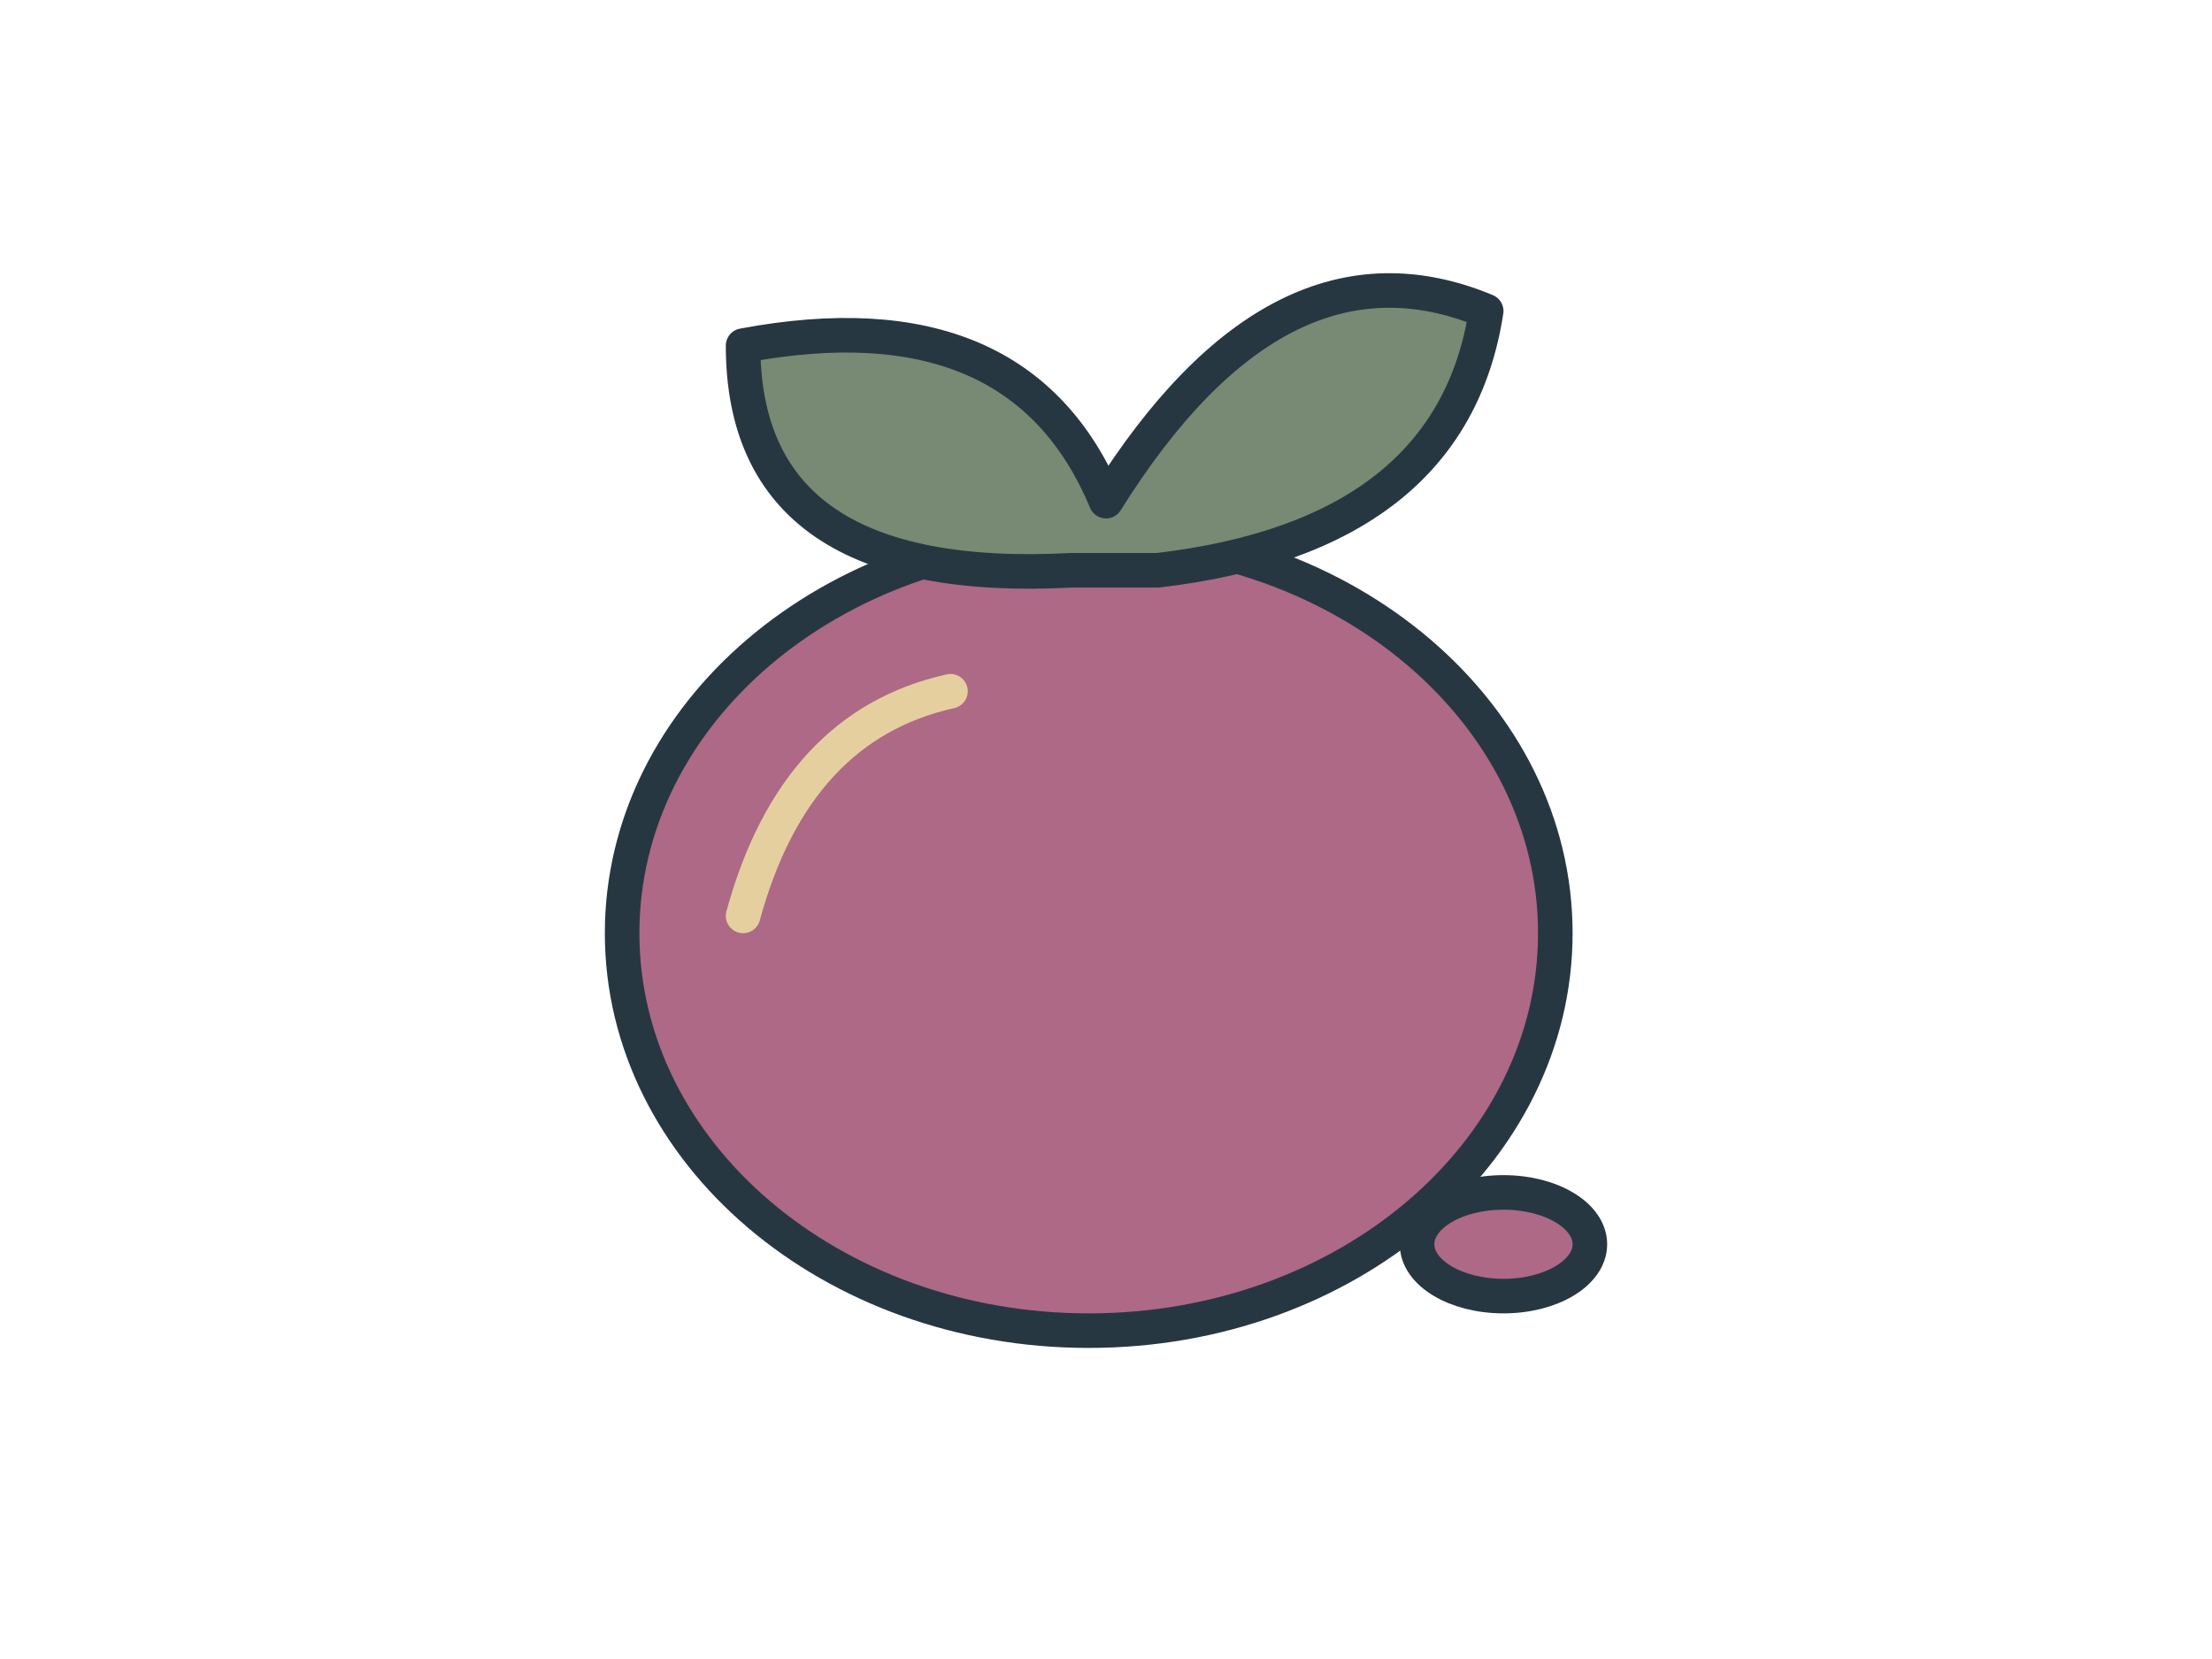
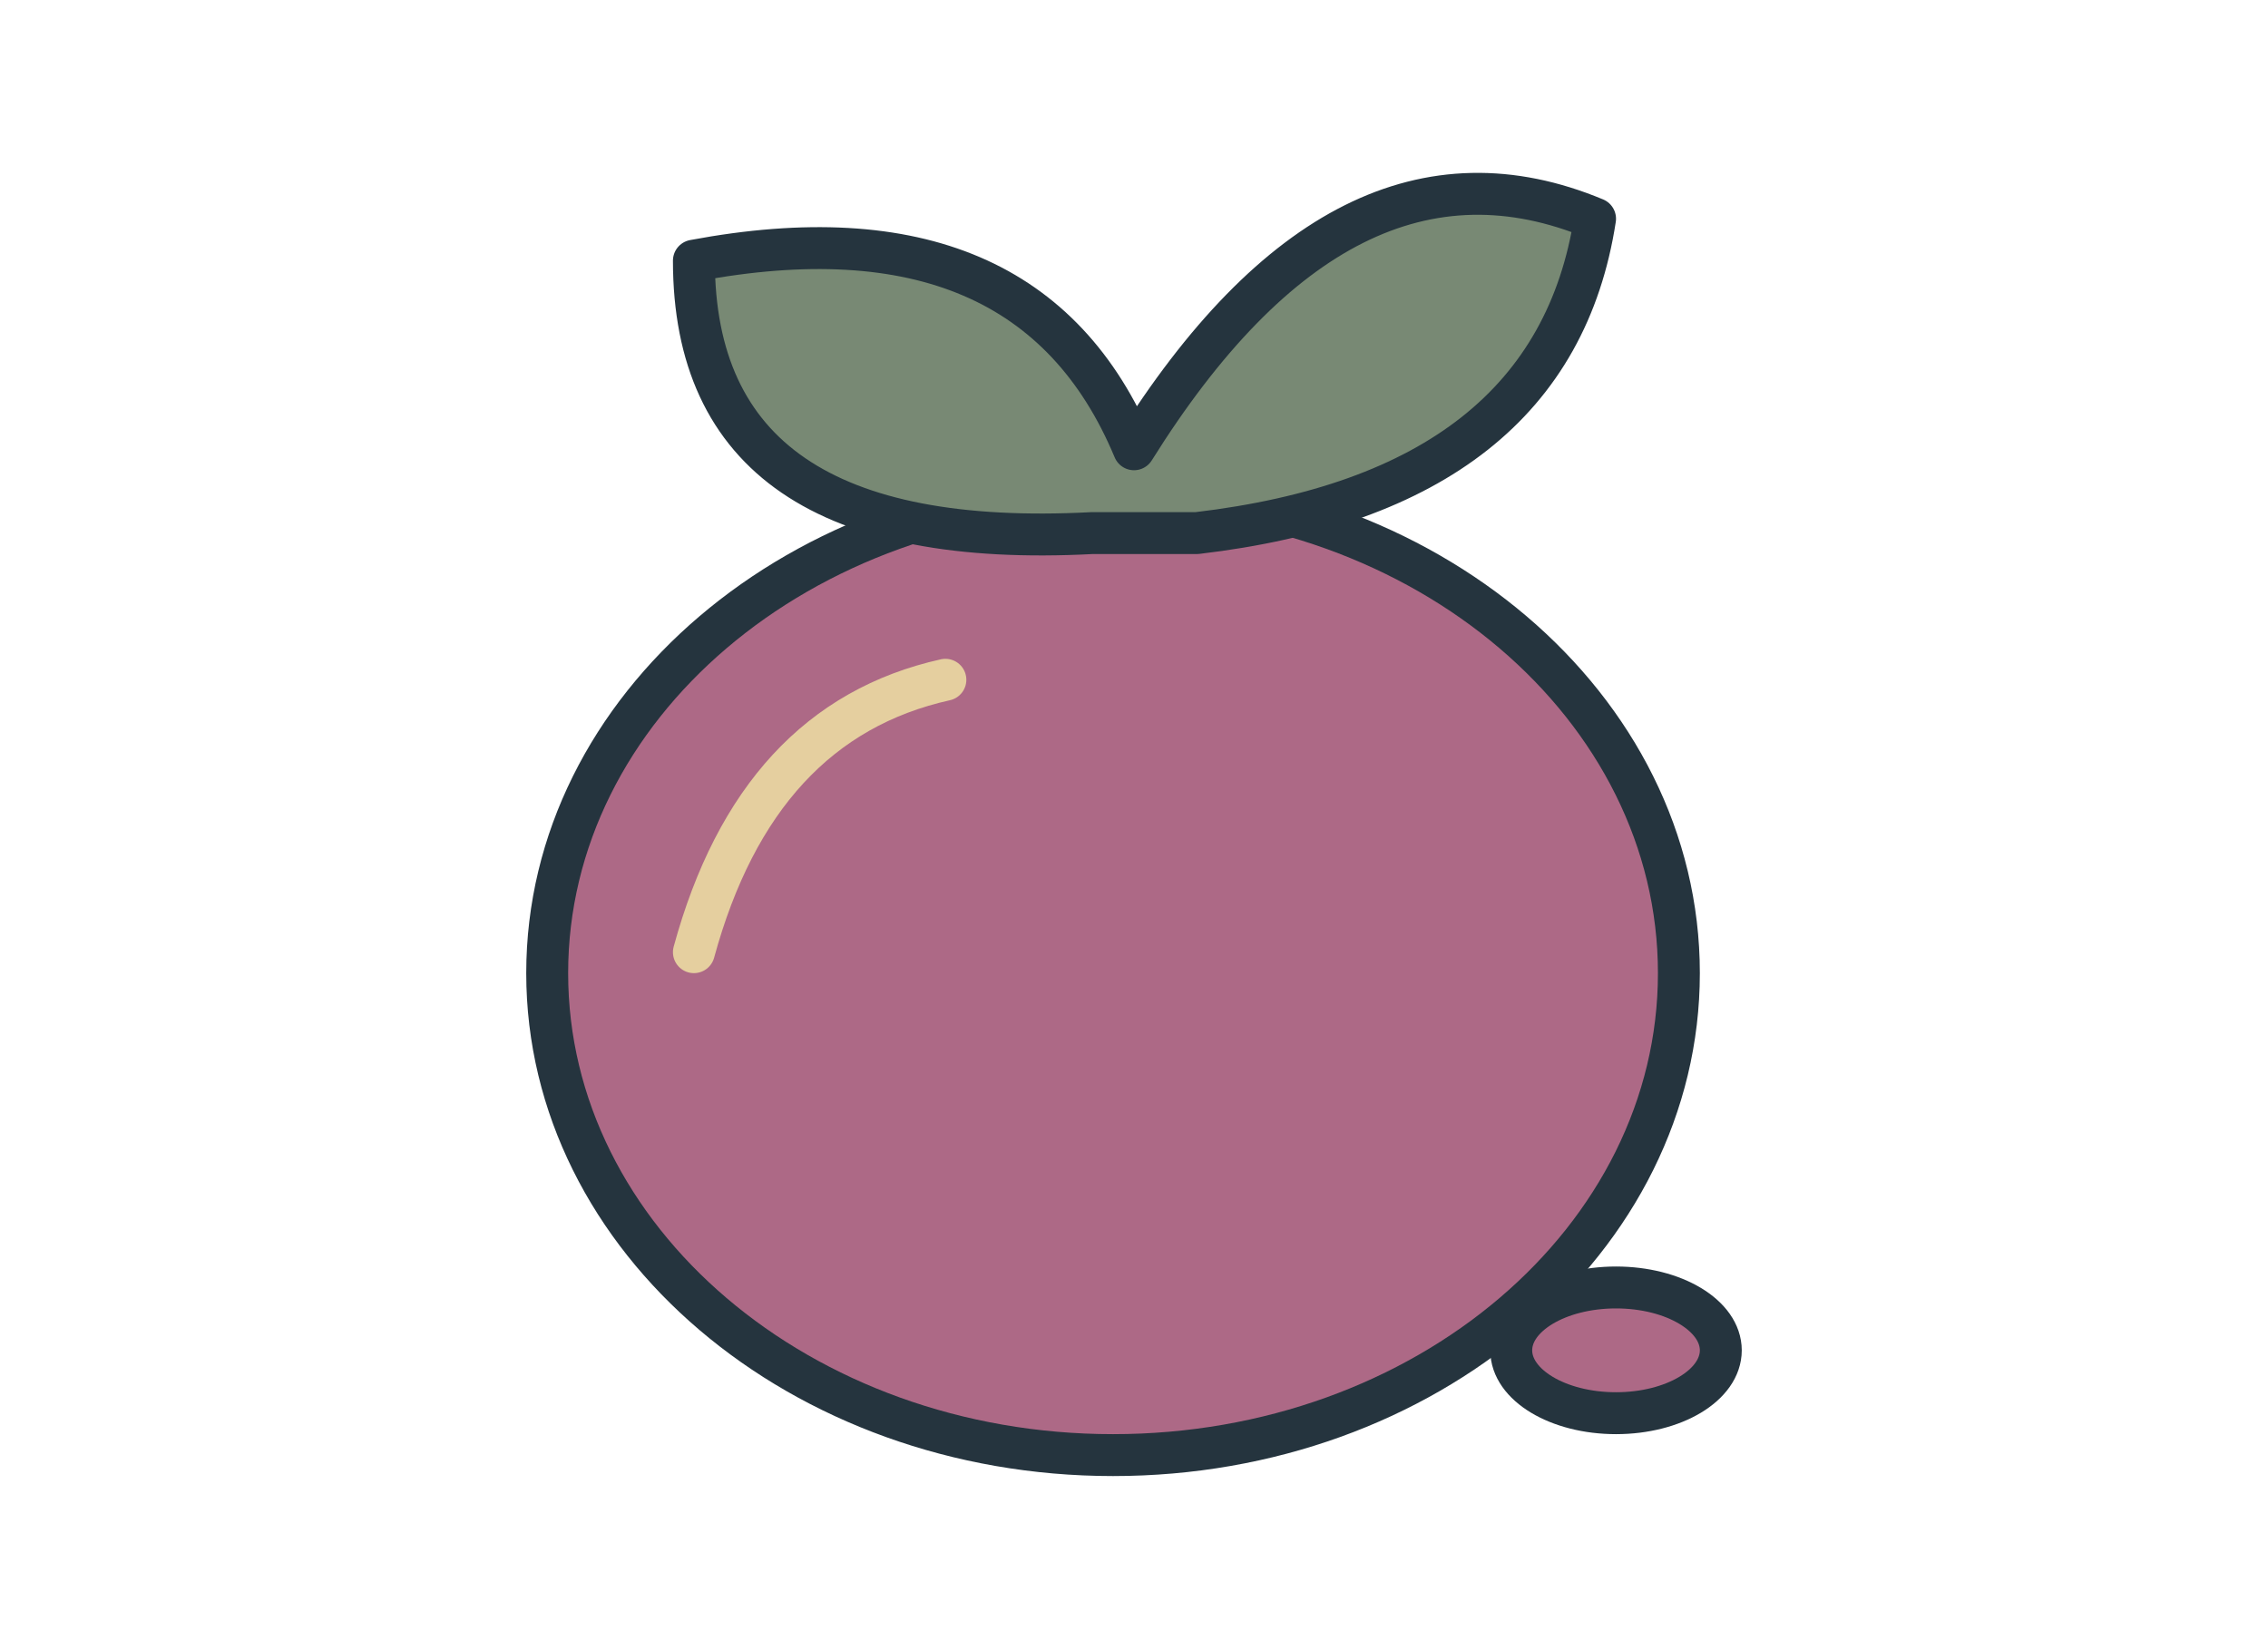
- <svg xmlns="http://www.w3.org/2000/svg" viewBox="0 0 128 96">
+ <svg xmlns="http://www.w3.org/2000/svg" viewBox="9.89 7.56 108.22 78.71">
  <g stroke-linecap="round" stroke-linejoin="round">
-     <ellipse cx="63" cy="54" rx="27" ry="23" fill="#ad6986" stroke="#273741" stroke-width="2" />
-     <path d="M62 33Q43 34 43 20Q59 17 64 29Q74 13 86 18Q84 31 67 33Z" fill="#788974" stroke="#273741" stroke-width="2" />
+     <ellipse cx="63" cy="54" rx="27" ry="23" fill="#ad6986" stroke="#25343e" stroke-width="2" />
+     <path d="M62 33Q43 34 43 20Q59 17 64 29Q74 13 86 18Q84 31 67 33Z" fill="#788974" stroke="#25343e" stroke-width="2" />
    <path d="M43 53q3 -11 12 -13" fill="none" stroke="#e5cf9f" stroke-width="2" />
-     <ellipse cx="87" cy="72" rx="5" ry="3" fill="#ad6986" stroke="#273741" stroke-width="2" />
+     <ellipse cx="87" cy="72" rx="5" ry="3" fill="#ad6986" stroke="#25343e" stroke-width="2" />
  </g>
</svg>
